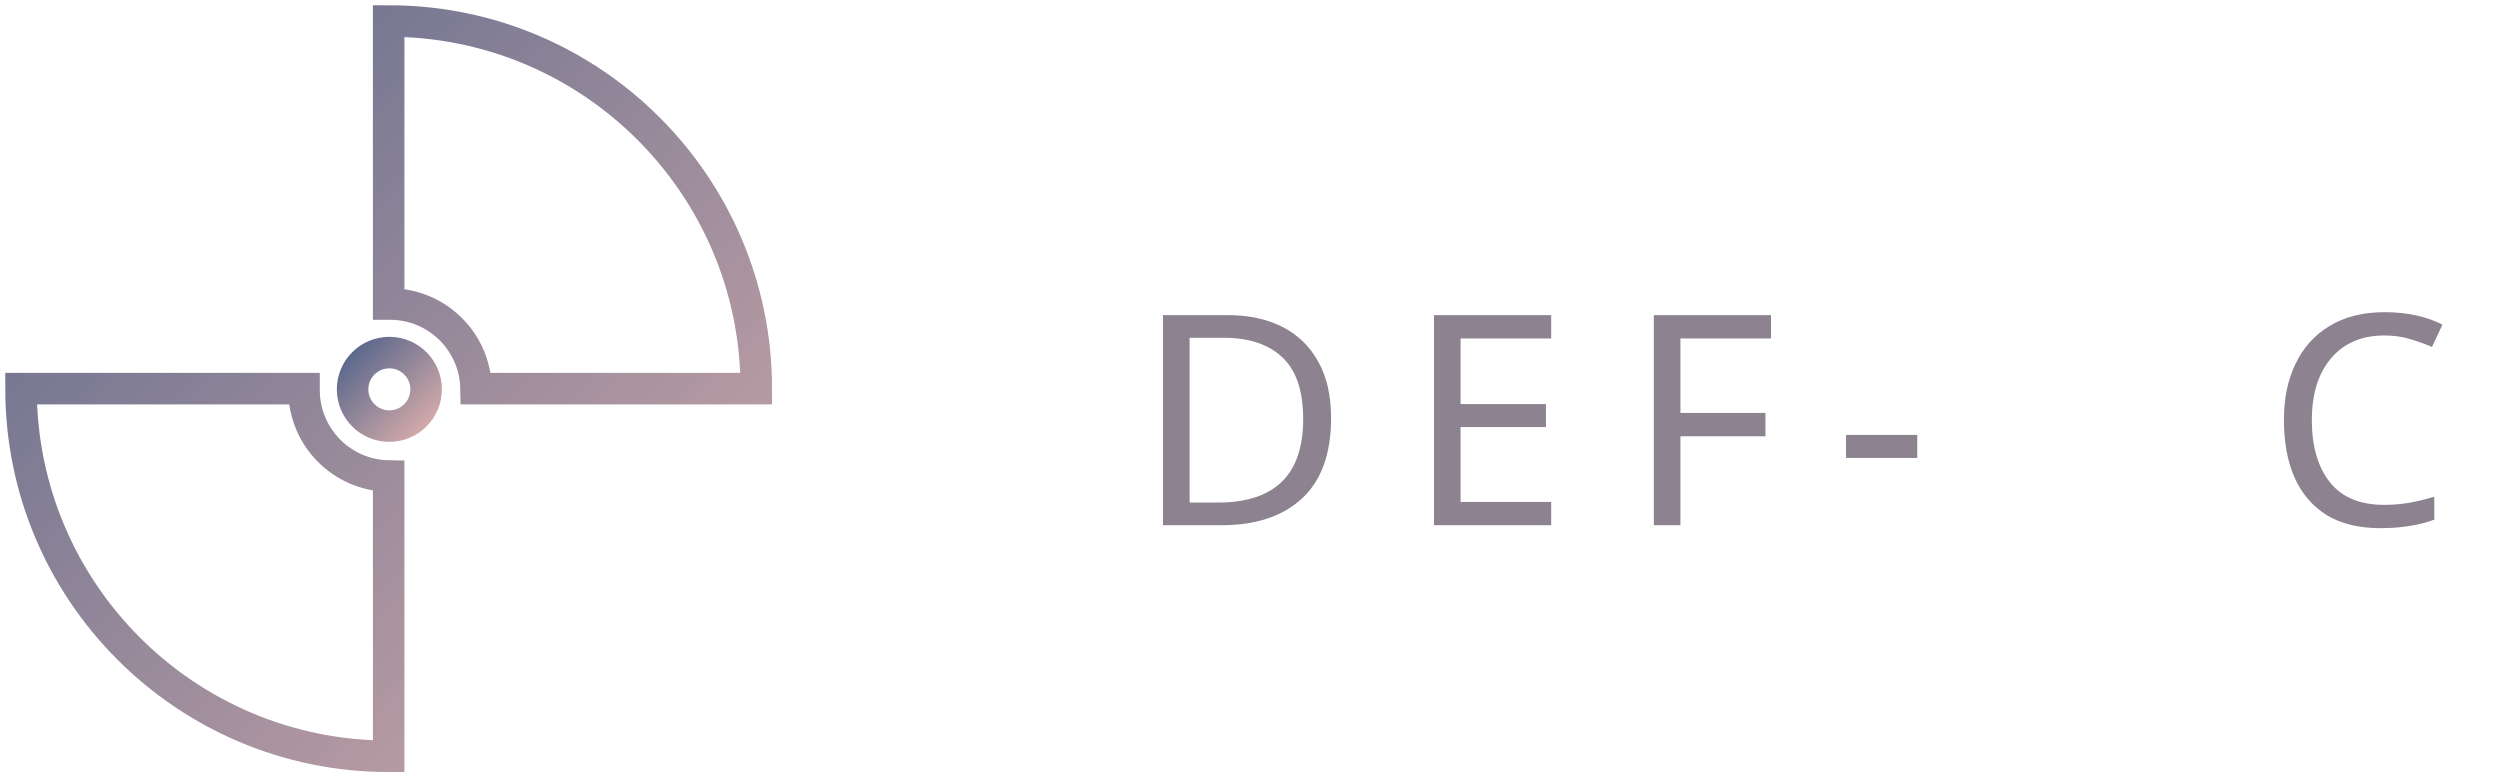
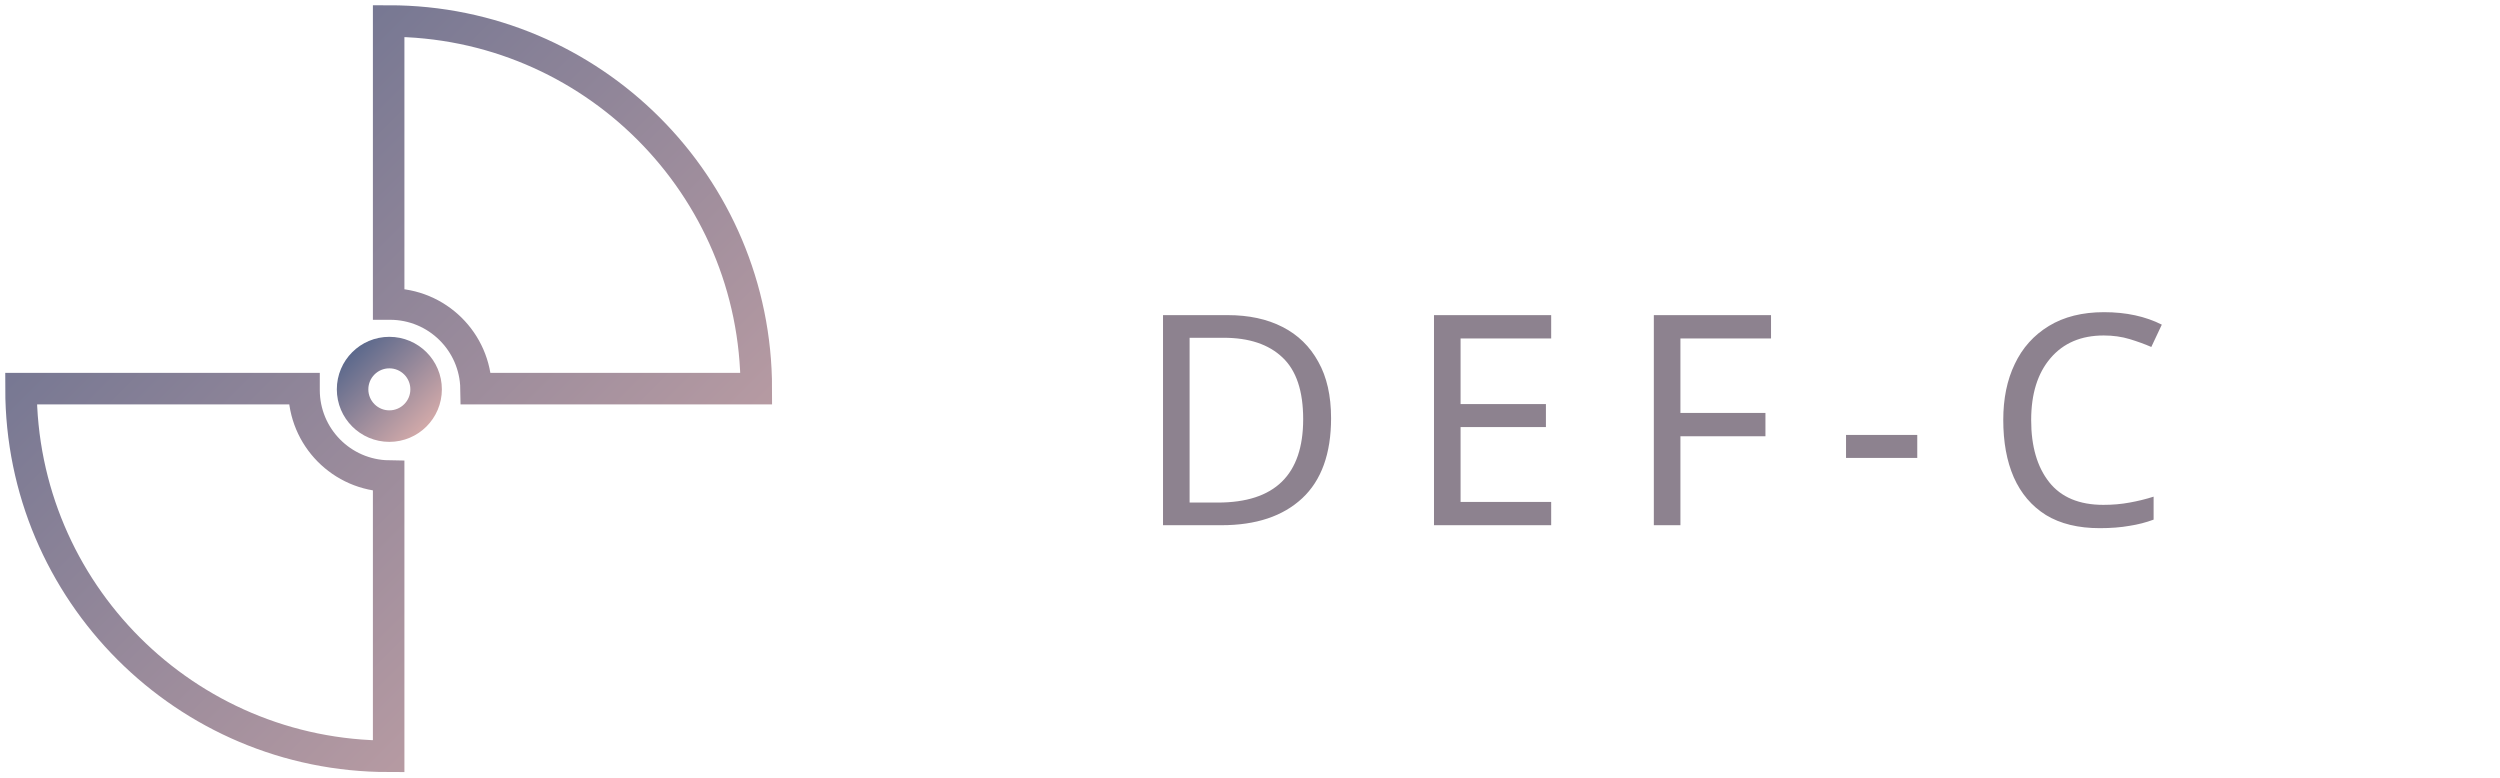
<svg xmlns="http://www.w3.org/2000/svg" xmlns:xlink="http://www.w3.org/1999/xlink" width="119px" height="37px" viewBox="0 0 119 37" version="1.1">
  <defs>
    <linearGradient x1="0%" y1="0%" x2="100%" y2="100%" id="linearGradient-1">
      <stop stop-color="#5C698C" offset="0%" />
      <stop stop-color="#D1A9A9" offset="100%" />
    </linearGradient>
    <path d="M35,17.5 C35,7.835 27.165,0 17.5,0 L17.5,13.472 C17.522,13.472 17.544,13.472 17.566,13.472 C19.805,13.472 21.625,15.269 21.66,17.5 L35,17.5 Z M17.5,35 C7.835,35 0,27.165 0,17.5 L13.472,17.5 C13.472,17.522 13.472,17.544 13.472,17.566 C13.472,19.805 15.269,21.625 17.5,21.66 L17.5,35 Z" id="path-2" />
    <circle id="path-3" cx="17.533" cy="17.533" r="1.75" />
  </defs>
  <g id="Page-1" stroke="none" stroke-width="1" fill="none" fill-rule="evenodd">
    <g id="main" transform="translate(-35, -15)">
      <g id="src-top-logo" transform="translate(36, 16)">
        <text id="DEF-C" opacity="0.8" font-family="optotyporegular" font-size="14" font-weight="normal" letter-spacing="2.68" fill="#716373">
-           <tspan x="53" y="24">DEF-</tspan>
-           <tspan x="106.854" y="24">C</tspan>
+           <tspan x="53" y="24">DEF-C</tspan>
        </text>
        <g id="Oval-2-+-Oval-4">
          <g id="Oval-2">
            <use stroke="none" xlink:href="#path-2" />
            <use stroke="url(#linearGradient-1)" stroke-width="1.5" xlink:href="#path-2" />
            <use stroke="none" xlink:href="#path-2" />
          </g>
          <g id="Oval-4">
            <use stroke="none" xlink:href="#path-3" />
            <use stroke="url(#linearGradient-1)" stroke-width="1.5" xlink:href="#path-3" />
            <use stroke="none" xlink:href="#path-3" />
          </g>
        </g>
      </g>
    </g>
  </g>
</svg>
